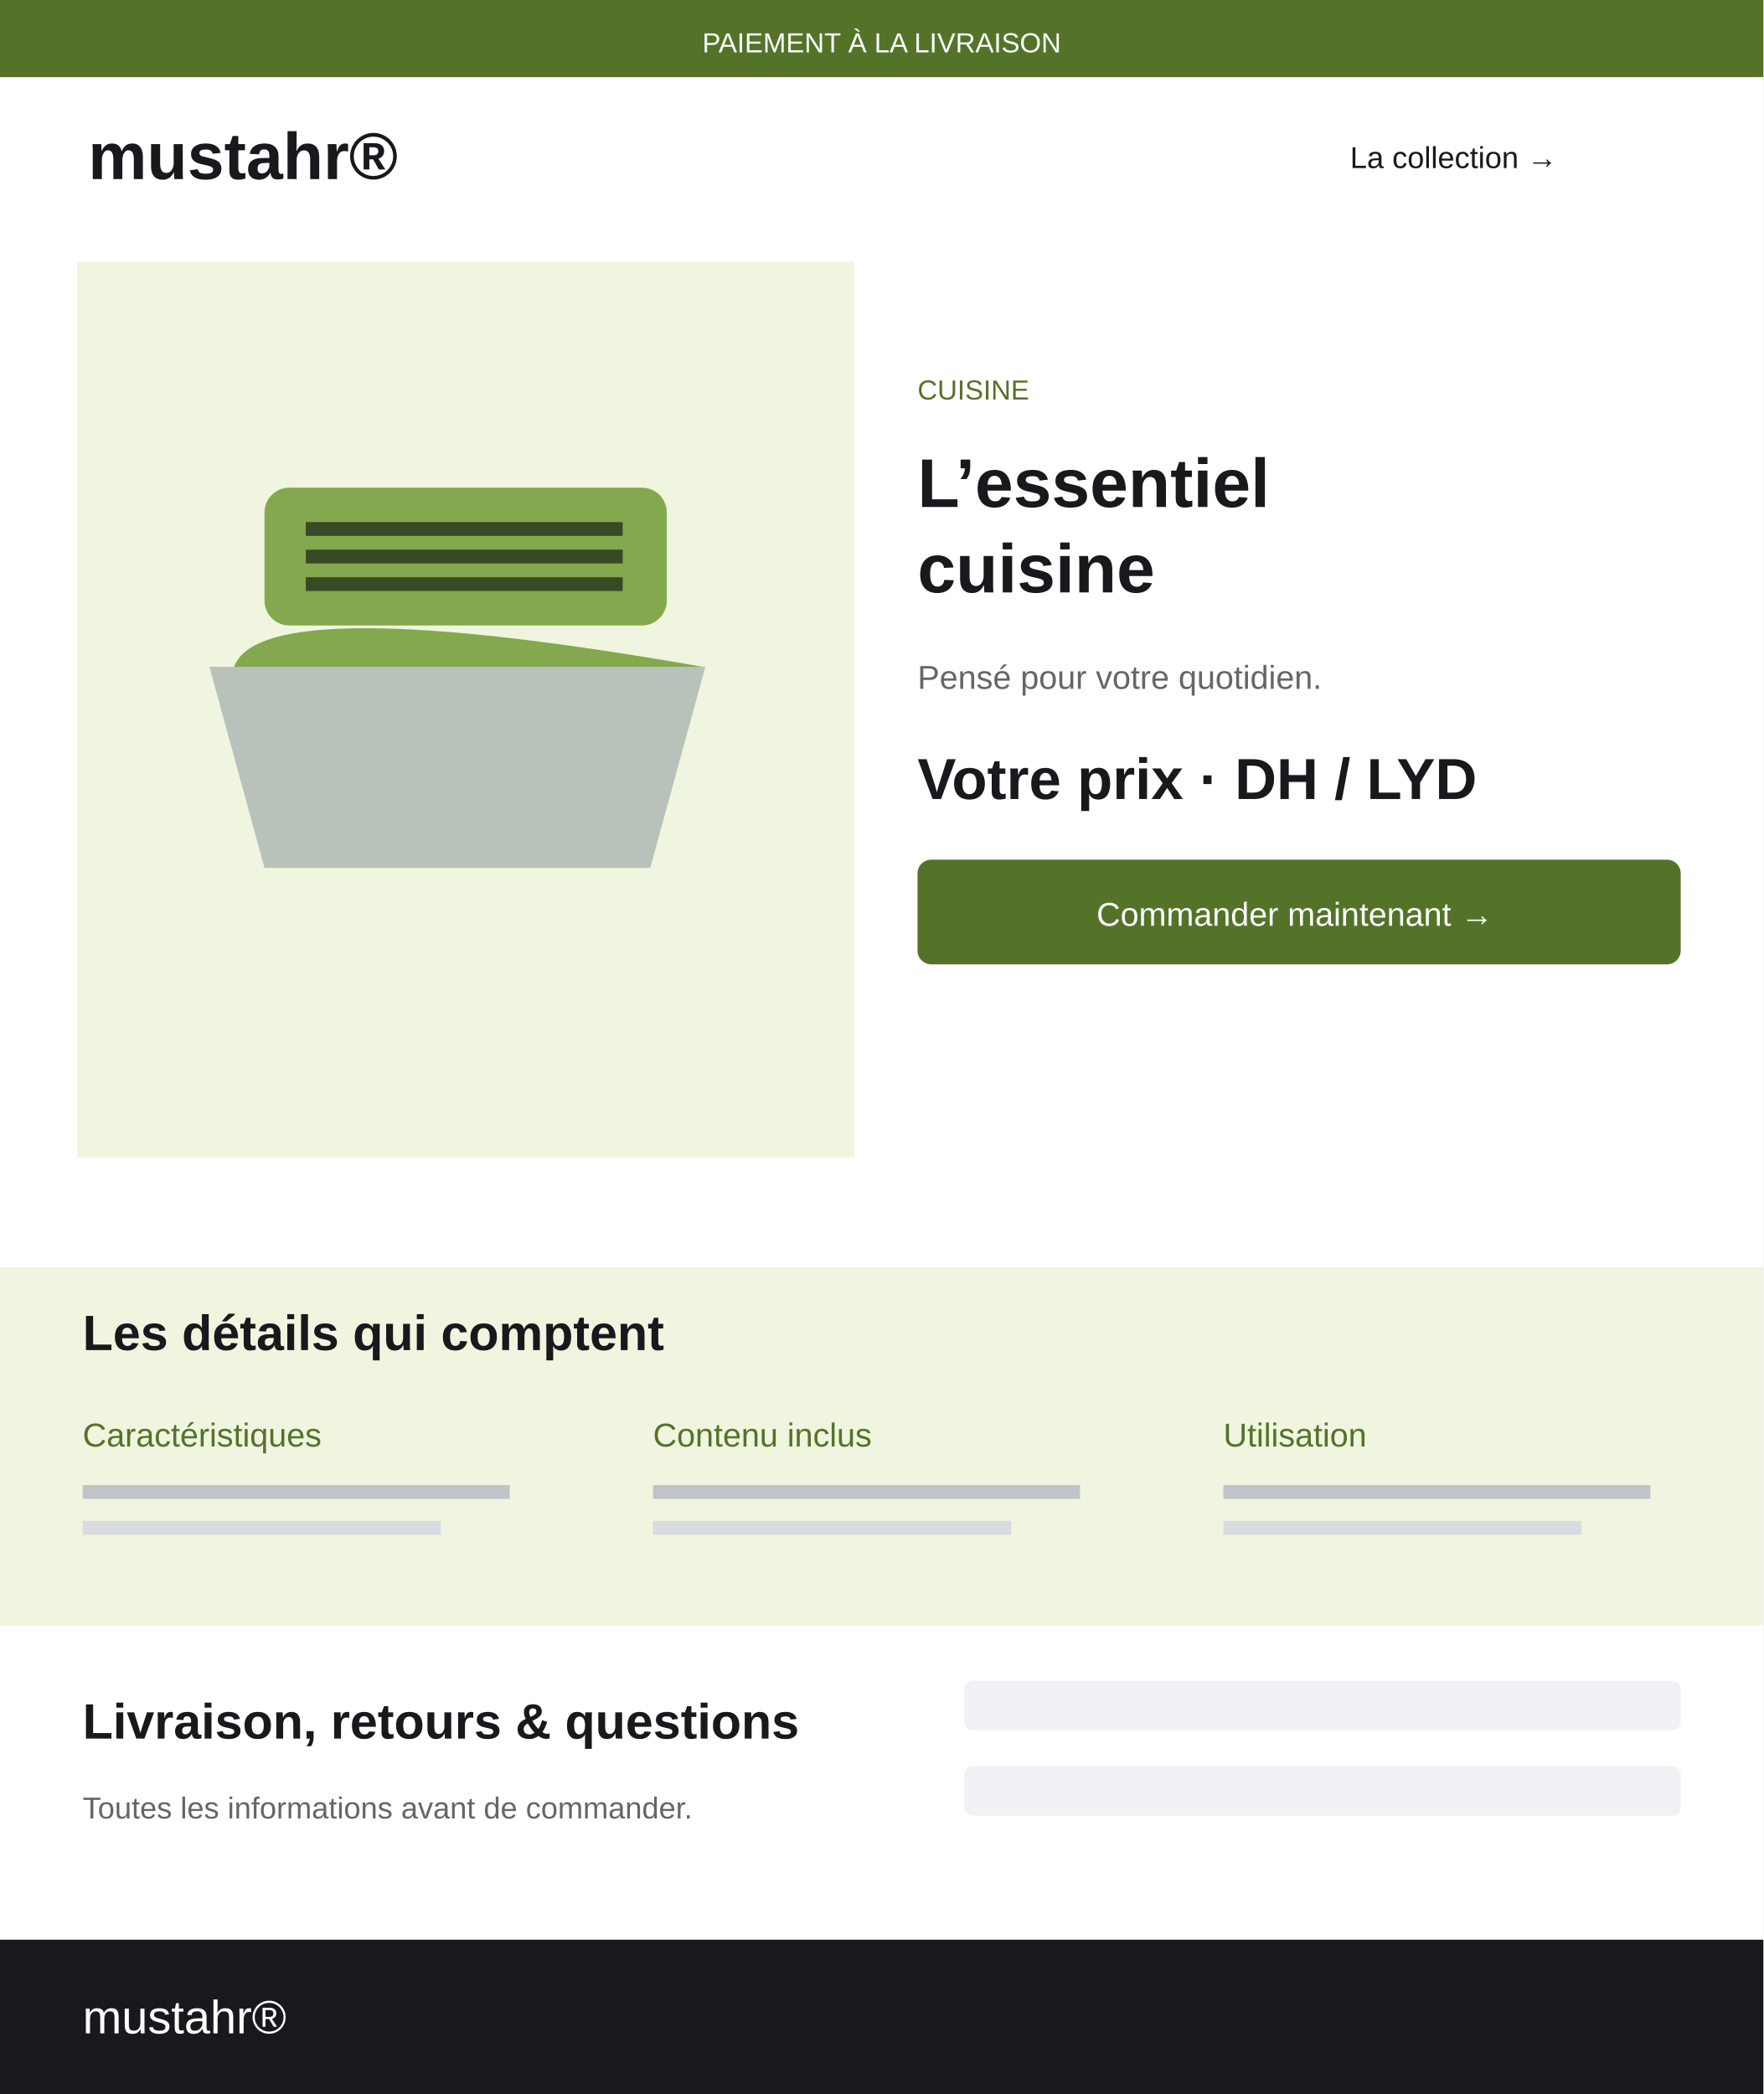
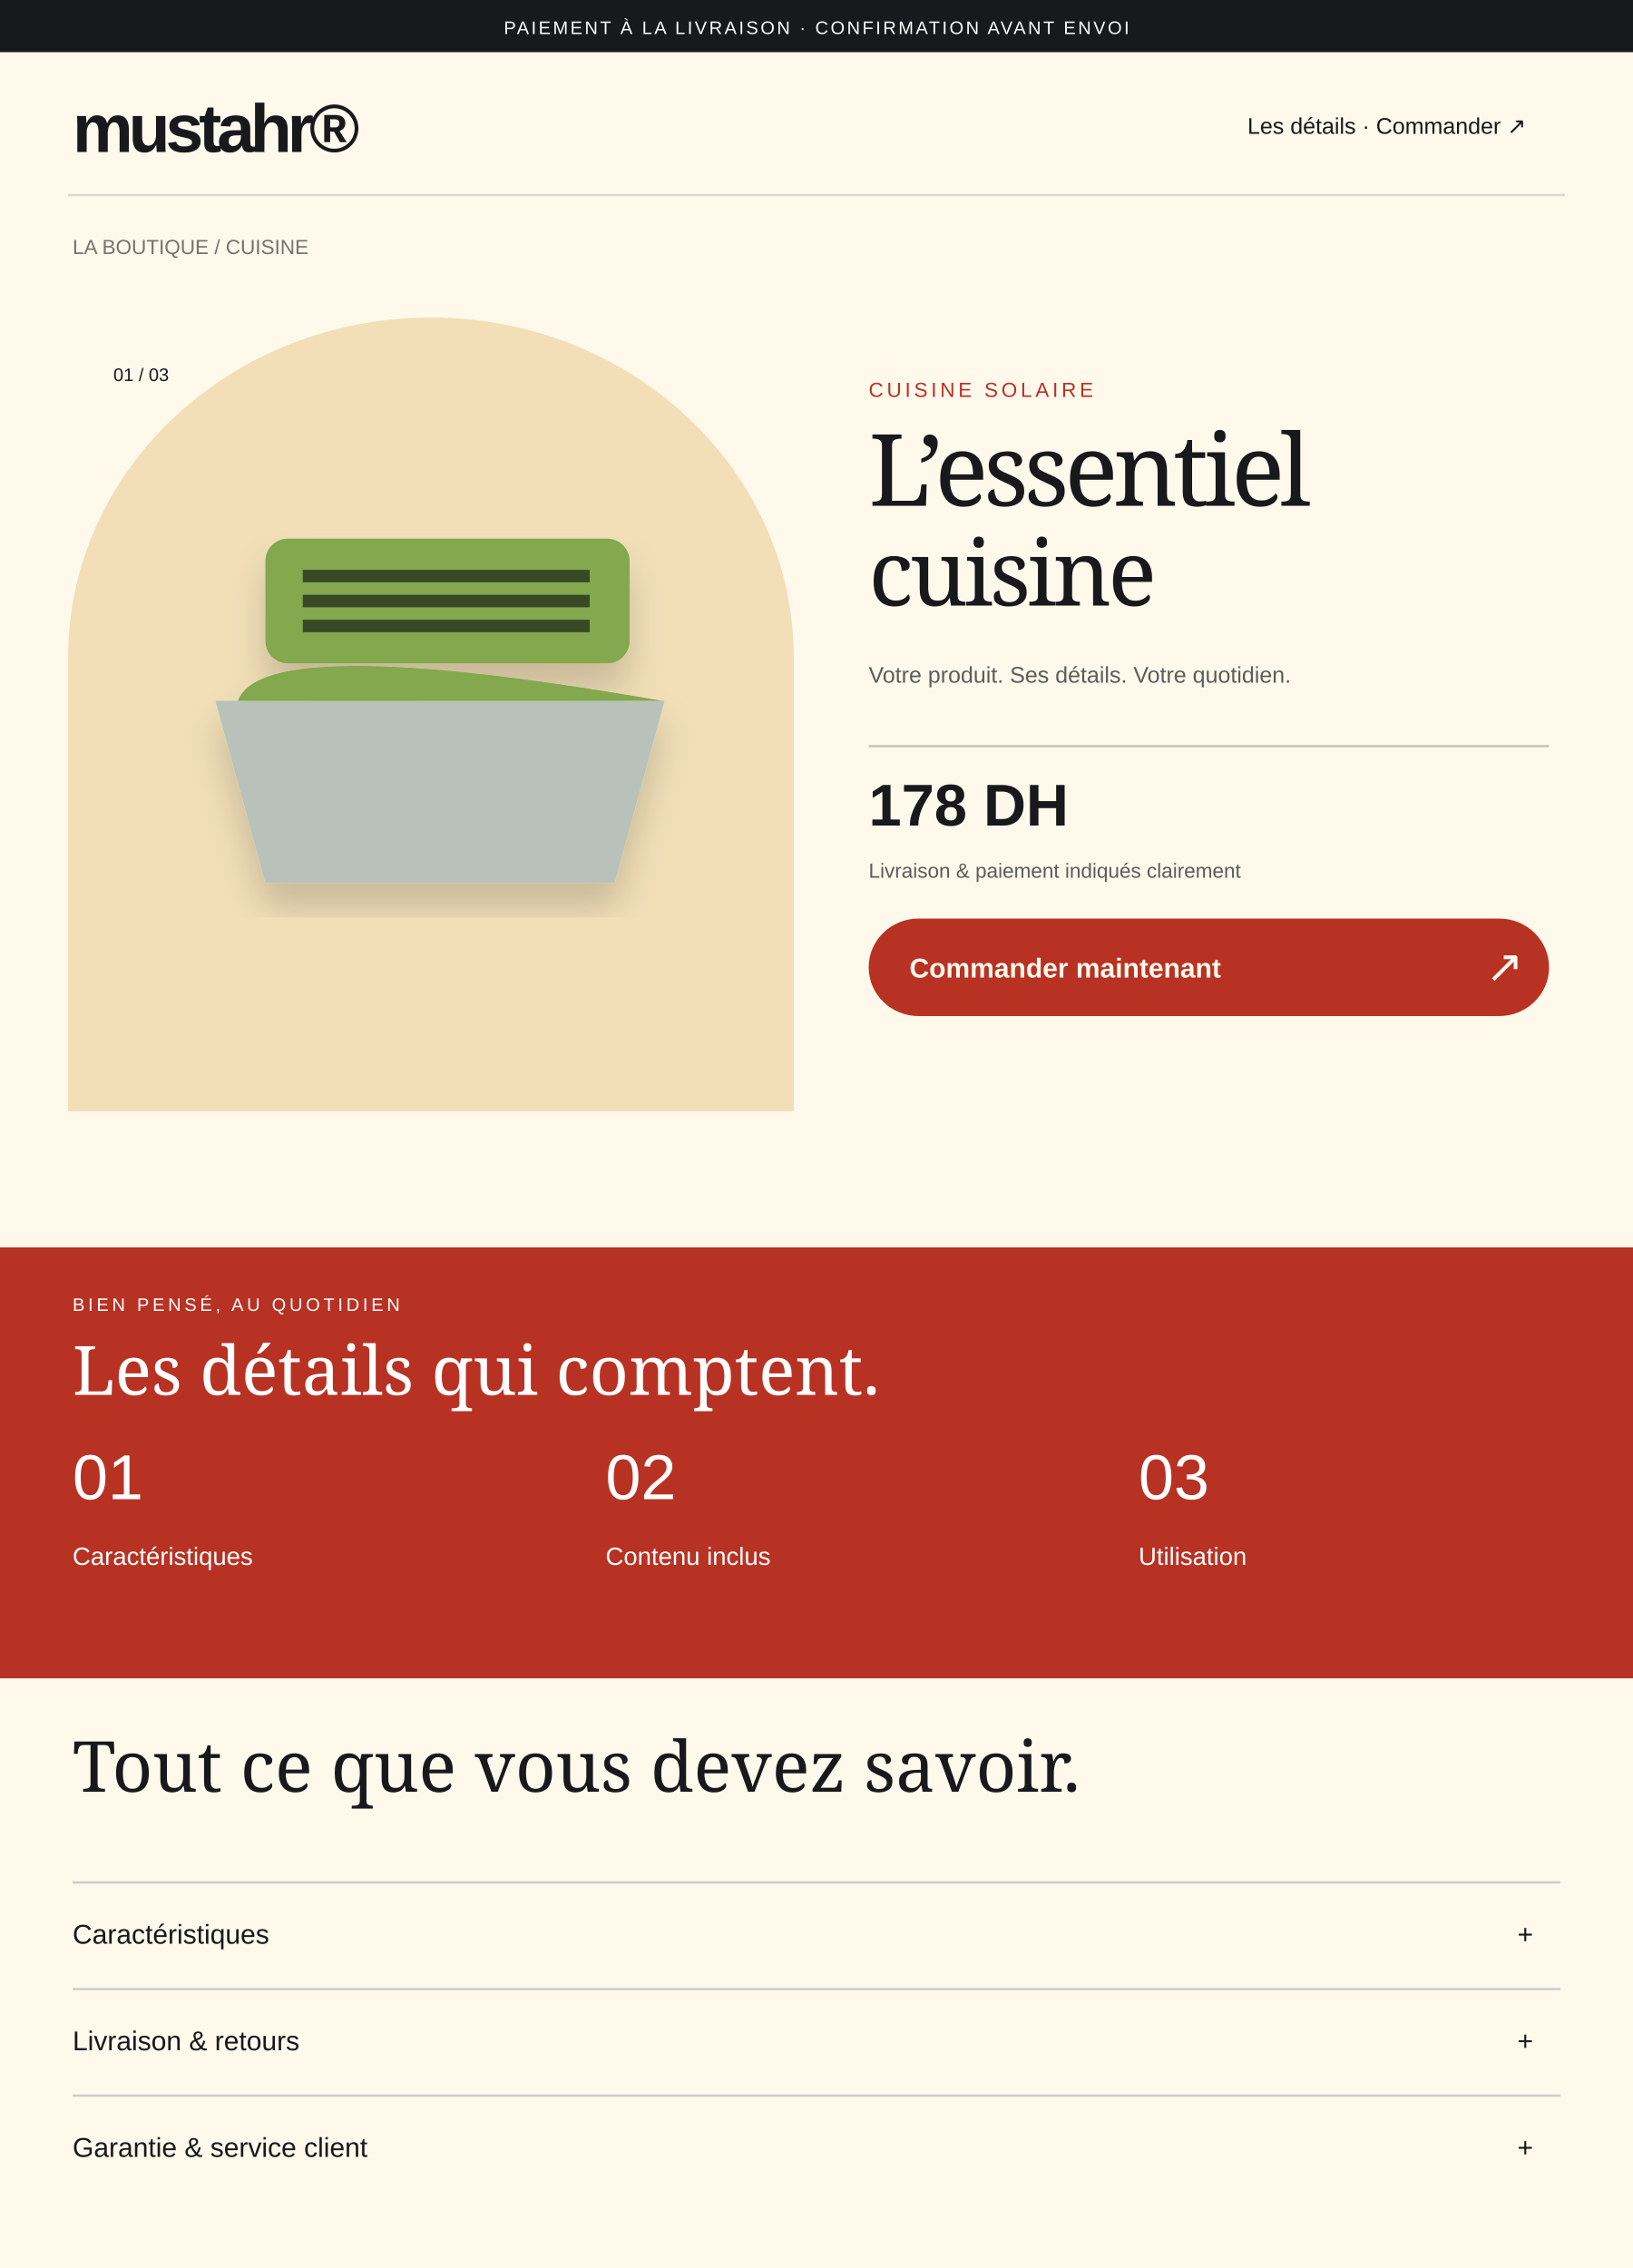
- <svg xmlns="http://www.w3.org/2000/svg" viewBox="0 0 640 760">
-   <g font-family="Arial,sans-serif" fill="#17191c">
-     <rect width="640" height="760" fill="white" />
-     <rect width="640" height="28" fill="#547329" />
-     <text x="320" y="19" text-anchor="middle" fill="white" font-size="10">PAIEMENT À LA LIVRAISON</text>
-     <text x="32" y="65" font-size="24" font-weight="bold">mustahr®</text>
-     <text x="490" y="61" font-size="11">La collection →</text>
-     <rect x="28" y="95" width="282" height="325" rx="0" fill="#eff5df" />
-     <g transform="translate(26 122)">
+ <svg xmlns="http://www.w3.org/2000/svg" viewBox="0 0 720 1000">
+   <defs>
+     <linearGradient id="product" x2="1" y2="1">
+       <stop stop-color="#424b55" />
+       <stop offset=".5" stop-color="#161c22" />
+       <stop offset="1" stop-color="#586471" />
+     </linearGradient>
+     <radialGradient id="stage">
+       <stop stop-color="#f2dfb8" />
+       <stop offset="1" stop-color="#fff9ec" />
+     </radialGradient>
+     <filter id="shadow">
+       <feDropShadow dx="0" dy="10" stdDeviation="7" flood-opacity=".17" />
+     </filter>
+   </defs>
+   <g font-family="Arial,sans-serif">
+     <rect width="720" height="1000" fill="#fff9ec" />
+     <rect width="720" height="23" fill="#17191c" />
+     <text x="360" y="15" text-anchor="middle" fill="white" font-size="8" letter-spacing="1">PAIEMENT À LA LIVRAISON · CONFIRMATION AVANT ENVOI</text>
+     <text x="32" y="67" font-size="30" font-weight="bold" fill="#17191c" letter-spacing="-2">mustahr®</text>
+     <text x="550" y="59" font-size="10" fill="#17191c">Les détails · Commander ↗</text>
+     <path d="M30 86h660" stroke="#17191c" opacity=".15" />
+     <text x="32" y="112" font-size="9" fill="#17191c" opacity=".6">LA BOUTIQUE / CUISINE</text>
+     <path d="M30 490V290a160 150 0 0 1 320 0v200z" fill="#f2dfb8" />
+     <g transform="translate(40 177) scale(1.1)" filter="url(#shadow)">
      <path d="M50 120h180l-20 73H70z" fill="#b8c2ba" />
      <rect x="70" y="55" width="146" height="50" rx="9" fill="#83a84d" />
      <path d="M85 70h115M85 80h115M85 90h115" stroke="#384926" stroke-width="5" />
      <path d="M59 120q10-28 170 0" fill="#83a84d" />
    </g>
-     <text x="333" y="145" font-size="10" fill="#547329">CUISINE</text>
-     <text x="333" y="184" font-size="25" font-weight="bold">L’essentiel</text>
-     <text x="333" y="215" font-size="25" font-weight="bold">cuisine</text>
-     <text x="333" y="250" font-size="12" fill="#666">Pensé pour votre quotidien.</text>
-     <text x="333" y="290" font-size="21" font-weight="bold">Votre prix · DH / LYD</text>
-     <rect x="333" y="312" width="277" height="38" rx="5" fill="#547329" />
-     <text x="470" y="336" text-anchor="middle" fill="white" font-size="12">Commander maintenant →</text>
-     <rect x="0" y="460" width="640" height="130" fill="#eff5df" />
-     <text x="30" y="490" font-size="18" font-weight="bold">Les détails qui comptent</text>
-     <text x="30" y="525" font-size="12" fill="#547329">Caractéristiques</text>
-     <rect x="30" y="539" width="155" height="5" fill="#bfc4c9" />
-     <rect x="30" y="552" width="130" height="5" fill="#d8dce0" />
-     <text x="237" y="525" font-size="12" fill="#547329">Contenu inclus</text>
-     <rect x="237" y="539" width="155" height="5" fill="#bfc4c9" />
-     <rect x="237" y="552" width="130" height="5" fill="#d8dce0" />
-     <text x="444" y="525" font-size="12" fill="#547329">Utilisation</text>
-     <rect x="444" y="539" width="155" height="5" fill="#bfc4c9" />
-     <rect x="444" y="552" width="130" height="5" fill="#d8dce0" />
-     <text x="30" y="631" font-size="18" font-weight="bold">Livraison, retours &amp; questions</text>
-     <text x="30" y="660" font-size="11" fill="#666">Toutes les informations avant de commander.</text>
-     <rect x="350" y="610" width="260" height="18" rx="3" fill="#f0f1f5" />
-     <rect x="350" y="641" width="260" height="18" rx="3" fill="#f0f1f5" />
-     <rect y="704" width="640" height="56" fill="#17191c" />
-     <text x="30" y="738" fill="white" font-size="17">mustahr®</text>
+     <text x="50" y="168" font-size="8" fill="#17191c">01 / 03</text>
+     <text x="383" y="175" text-anchor="start" fill="#b83224" font-size="9" letter-spacing="1.5">CUISINE SOLAIRE</text>
+     <text x="383" y="223" text-anchor="start" fill="#17191c" font-family="Georgia,serif" font-size="44" font-weight="400" font-style="normal" letter-spacing="-2">L’essentiel</text>
+     <text x="383" y="267" text-anchor="start" fill="#17191c" font-family="Georgia,serif" font-size="40" font-weight="400" letter-spacing="-1.5">cuisine</text>
+     <text x="383" y="301" text-anchor="start" fill="#17191c" font-size="10" opacity=".7">Votre produit. Ses détails. Votre quotidien.</text>
+     <path d="M383 329h300" stroke="#17191c" opacity=".25" />
+     <text x="383" y="364" text-anchor="start" fill="#17191c" font-size="26" font-weight="bold">178 DH</text>
+     <text x="383" y="387" text-anchor="start" fill="#17191c" font-size="9" opacity=".7">Livraison &amp; paiement indiqués clairement</text>
+     <rect x="383" y="405" width="300" height="43" rx="22" fill="#b83224" />
+     <text x="401" y="431" fill="#fff9ec" font-size="12" font-weight="bold">Commander maintenant</text>
+     <text x="655" y="433" fill="#fff9ec" font-size="20">↗</text>
+     <rect y="550" width="720" height="190" rx="0" fill="#b83224" />
+     <text x="32" y="578" fill="#fff" font-size="8" letter-spacing="1.5">BIEN PENSÉ, AU QUOTIDIEN</text>
+     <text x="32" y="615" fill="#fff" font-family="Georgia,serif" font-size="30">Les détails qui comptent.</text>
+     <text x="32" y="661" fill="#fff" font-size="28">01</text>
+     <text x="32" y="690" fill="#fff" font-size="11">Caractéristiques</text>
+     <text x="267" y="661" fill="#fff" font-size="28">02</text>
+     <text x="267" y="690" fill="#fff" font-size="11">Contenu inclus</text>
+     <text x="502" y="661" fill="#fff" font-size="28">03</text>
+     <text x="502" y="690" fill="#fff" font-size="11">Utilisation</text>
+     <rect y="740" width="720" height="260" fill="#fff9ec" />
+     <text x="32" y="790" fill="#17191c" font-family="Georgia,serif" font-size="31">Tout ce que vous devez savoir.</text>
+     <path d="M32 830h656" stroke="#ccc" />
+     <text x="32" y="857" font-size="12" fill="#17191c">Caractéristiques</text>
+     <text x="669" y="857" fill="#17191c">+</text>
+     <path d="M32 877h656" stroke="#ccc" />
+     <text x="32" y="904" font-size="12" fill="#17191c">Livraison &amp; retours</text>
+     <text x="669" y="904" fill="#17191c">+</text>
+     <path d="M32 924h656" stroke="#ccc" />
+     <text x="32" y="951" font-size="12" fill="#17191c">Garantie &amp; service client</text>
+     <text x="669" y="951" fill="#17191c">+</text>
  </g>
</svg>
